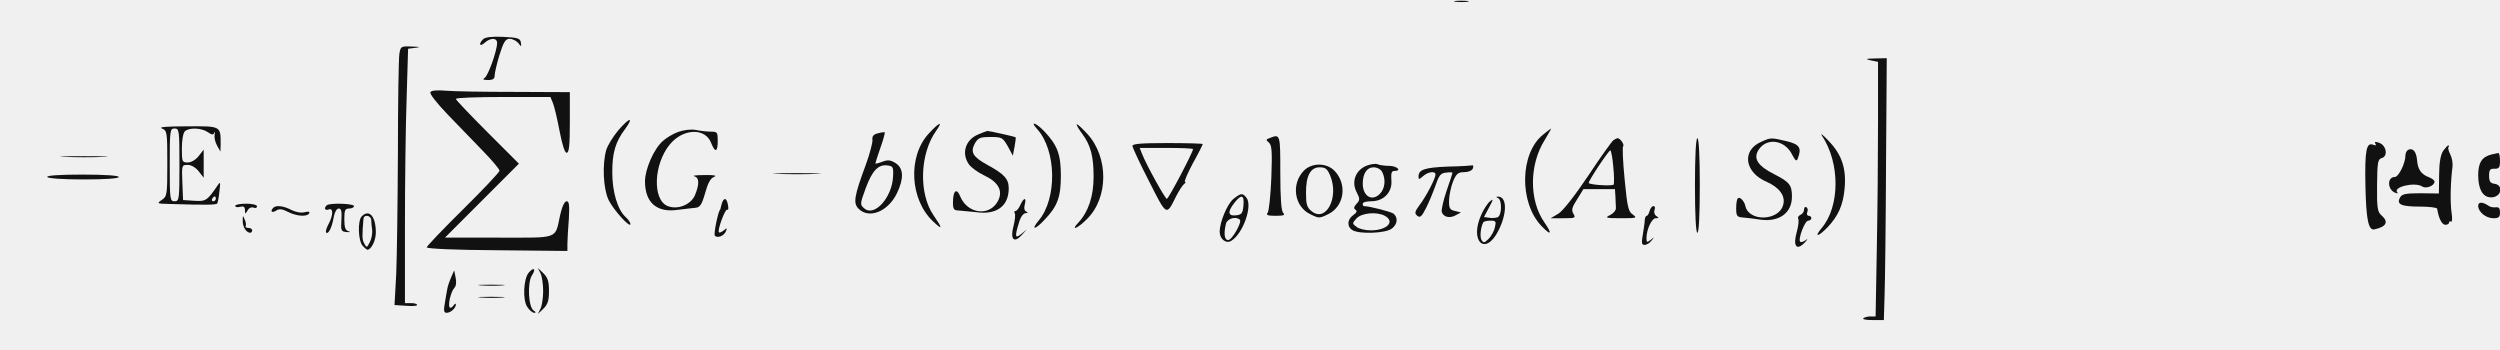
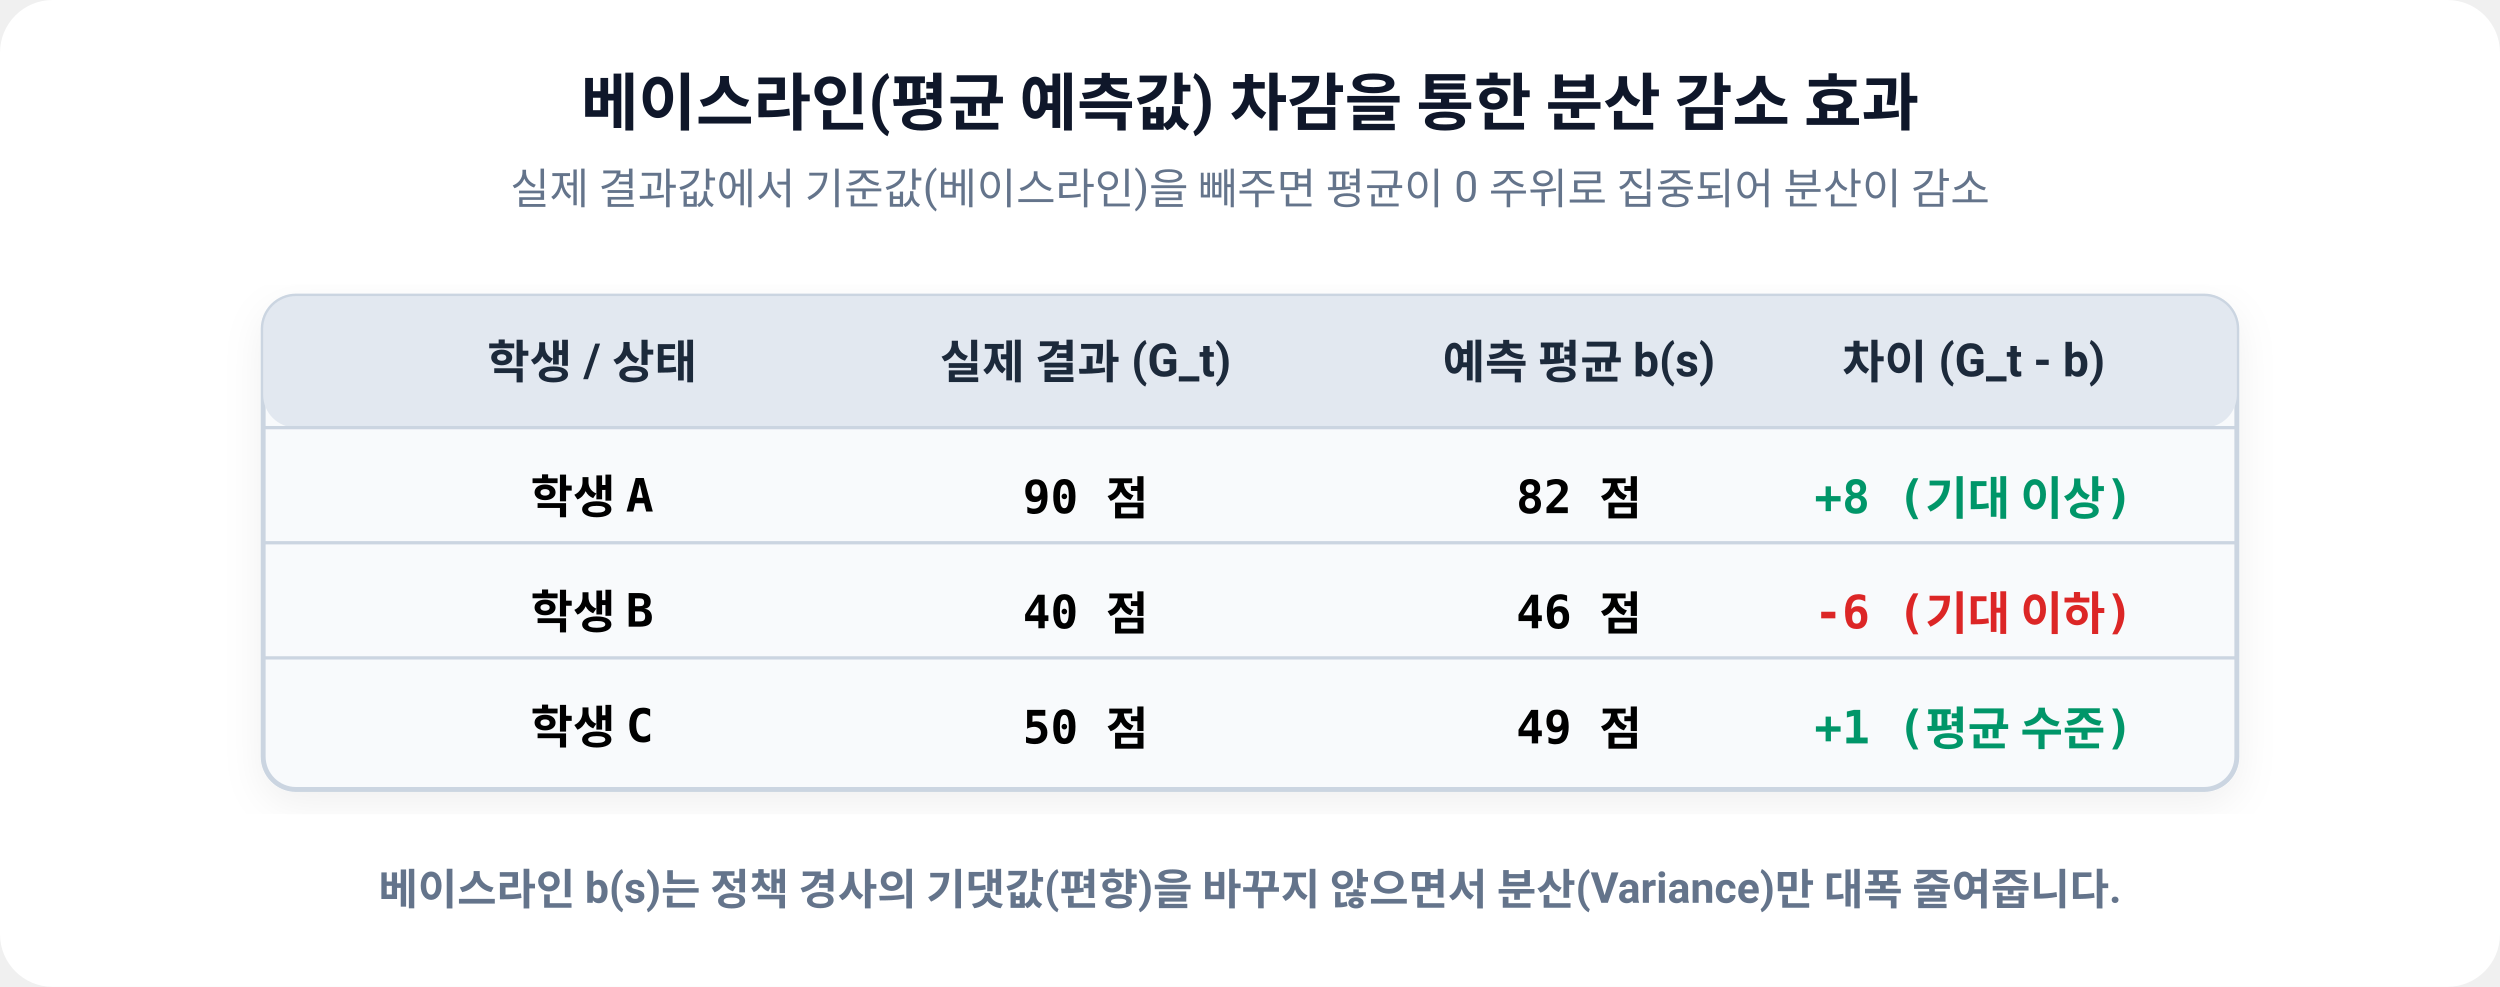
- <svg xmlns="http://www.w3.org/2000/svg" version="1.0" width="1031pt" height="144pt" viewBox="0 0 1031 144">
-   <g fill="none" stroke="none" transform="translate(0,144) scale(0.1,-0.1)">
-     <g fill="#111111">
-       <path d="M6003 1433 c15 -2 37 -2 50 0 12 2 0 4 -28 4 -27 0 -38 -2 -22 -4z" />
-       <path d="M1992 1278 c-19 -19 -14 -33 6 -15 24 22 52 22 52 0 0 -33 -37 -135 -51 -144 -10 -6 -7 -9 14 -9 20 0 27 5 27 19 0 10 9 49 20 85 17 54 25 66 42 66 11 0 27 -8 35 -17 13 -17 14 -17 11 2 -3 17 -12 20 -73 23 -46 2 -74 -1 -83 -10z" />
-       <path d="M1647 1218 c-3 -18 -6 -202 -6 -408 -1 -206 -4 -432 -7 -501 l-7 -127 47 -3 c25 -2 46 -1 46 3 0 5 -11 8 -25 8 l-25 0 0 323 c0 177 3 413 7 524 l6 202 31 4 c23 3 18 4 -15 5 -45 2 -47 1 -52 -30z" />
-       <path d="M7715 1191 l30 -6 0 -245 c0 -135 -2 -371 -5 -525 l-5 -280 -22 0 c-12 0 -25 -4 -29 -8 -4 -4 13 -7 39 -7 l46 0 3 102 c2 57 5 300 6 541 l3 437 -48 -1 c-40 -1 -43 -2 -18 -8z" />
-       <path d="M1775 1060 c-4 -7 26 -45 72 -93 44 -45 109 -113 146 -151 37 -38 67 -74 67 -80 0 -6 -68 -78 -150 -159 -83 -82 -150 -152 -150 -157 0 -6 124 -11 290 -12 l290 -3 0 30 c0 17 3 63 6 103 3 56 1 72 -9 72 -9 0 -19 -22 -27 -57 -22 -101 -1 -93 -253 -93 l-222 0 153 153 152 152 -130 130 c-71 71 -130 133 -130 137 0 5 88 8 195 8 l195 0 11 -27 c6 -16 18 -67 27 -115 11 -56 21 -88 29 -88 10 0 13 31 13 125 l0 125 -227 1 c-126 0 -253 2 -285 5 -36 3 -59 1 -63 -6z" />
-       <path d="M2551 904 c-22 -26 -45 -63 -51 -83 -17 -61 -12 -160 10 -206 20 -41 90 -118 90 -99 0 6 -9 19 -20 29 -33 30 -55 103 -55 185 0 80 13 125 53 178 37 51 19 49 -27 -4z" />
-       <path d="M3830 889 c-87 -94 -78 -273 19 -363 39 -37 39 -29 1 26 -62 90 -57 254 11 349 30 42 12 35 -31 -12z" />
-       <path d="M4277 908 c80 -88 83 -286 7 -377 -34 -41 -16 -40 23 2 54 56 68 94 68 182 0 88 -14 126 -68 183 -34 36 -62 45 -30 10z" />
-       <path d="M4440 927 c0 -5 11 -23 24 -40 34 -47 46 -91 46 -176 0 -81 -22 -145 -62 -188 -36 -38 -4 -26 35 14 89 88 89 255 1 351 -24 26 -43 43 -44 39z" />
-       <path d="M668 910 c21 -9 22 -14 22 -144 0 -128 -1 -136 -22 -150 -22 -15 -21 -16 27 -17 158 -5 197 -4 201 2 2 4 7 27 9 51 5 37 3 40 -7 24 -44 -64 -49 -67 -97 -64 l-46 3 -3 73 c-3 71 -2 72 22 72 15 0 33 -11 45 -26 l21 -27 0 58 0 58 -21 -27 c-12 -15 -30 -26 -45 -26 -23 0 -24 3 -24 58 0 32 5 63 12 70 17 17 69 15 95 -3 17 -12 23 -12 27 -2 3 6 4 3 1 -8 -2 -11 2 -31 10 -45 l14 -25 1 30 c0 76 2 75 -139 74 -85 0 -119 -3 -103 -9z m72 -150 c0 -143 -1 -150 -20 -150 -19 0 -20 7 -20 150 0 143 1 150 20 150 19 0 20 -7 20 -150z m150 -140 c0 -5 -5 -10 -11 -10 -5 0 -7 5 -4 10 3 6 8 10 11 10 2 0 4 -4 4 -10z" />
-       <path d="M2797 896 c-22 -8 -50 -25 -64 -38 -37 -33 -73 -116 -73 -166 0 -88 49 -131 138 -117 26 3 57 7 70 8 19 2 26 12 40 61 11 40 22 61 36 66 15 6 2 9 -39 8 -33 0 -52 -2 -42 -5 21 -5 22 -32 3 -78 -17 -39 -70 -61 -112 -45 -64 25 -59 172 8 254 55 67 147 70 171 6 16 -41 27 -38 27 9 0 35 -2 38 -27 38 -16 0 -44 3 -63 7 -21 4 -50 0 -73 -8z" />
-       <path d="M6364 885 c-96 -76 -100 -280 -7 -377 40 -42 46 -34 12 15 -63 90 -63 237 1 339 16 27 28 48 27 48 -1 0 -16 -11 -33 -25z" />
-       <path d="M3620 890 c-18 -4 -24 -12 -22 -27 1 -11 -11 -58 -28 -104 -48 -130 -52 -157 -29 -180 43 -43 121 -12 158 64 29 61 28 102 -5 124 -21 13 -32 15 -55 6 -16 -6 -29 -9 -29 -7 0 2 9 31 21 65 12 33 19 62 18 63 -2 2 -15 0 -29 -4z m63 -178 c-4 -86 -76 -167 -118 -132 -19 16 -19 18 6 86 26 70 51 96 87 92 25 -3 27 -6 25 -46z" />
-       <path d="M4033 885 c-52 -22 -69 -78 -37 -123 9 -13 37 -33 62 -45 60 -28 79 -64 58 -105 -34 -66 -126 -55 -156 18 -15 37 -30 24 -30 -26 0 -26 4 -32 23 -32 12 -1 45 -4 73 -7 84 -12 134 25 134 98 0 39 -18 59 -88 97 -60 33 -71 52 -52 88 14 24 22 27 65 27 47 0 50 -2 71 -38 l21 -39 7 37 c4 20 6 38 4 39 -4 3 -108 26 -116 26 -4 -1 -21 -7 -39 -15z" />
-       <path d="M7514 880 c75 -113 74 -291 -1 -380 -34 -40 -15 -38 24 3 44 46 64 92 70 158 8 83 -11 141 -65 197 -24 26 -37 36 -28 22z" />
-       <path d="M5237 871 c-17 -6 -17 -8 -4 -19 12 -11 14 -35 10 -145 -3 -73 -10 -138 -15 -144 -8 -10 -1 -13 33 -13 33 0 40 3 31 12 -8 8 -12 59 -12 165 0 160 0 161 -43 144z" />
-       <path d="M6654 862 c-6 -4 -53 -69 -103 -145 -57 -85 -105 -146 -124 -158 l-32 -19 53 0 c48 0 51 1 41 18 -9 15 -7 26 15 60 l26 42 65 0 65 0 2 -30 c1 -16 2 -38 2 -47 1 -10 -10 -23 -24 -30 -23 -11 -18 -13 45 -13 64 0 68 1 49 15 -19 12 -23 32 -34 145 -7 72 -10 134 -6 137 6 6 -12 33 -23 33 -3 0 -11 -4 -17 -8z m-1 -108 c4 -37 4 -70 2 -75 -5 -7 -94 -2 -103 6 -5 4 82 135 89 135 3 0 9 -30 12 -66z" />
-       <path d="M6990 675 c0 -123 4 -195 10 -195 6 0 10 72 10 195 0 123 -4 195 -10 195 -6 0 -10 -72 -10 -195z" />
-       <path d="M7263 855 c-81 -35 -69 -126 23 -165 52 -23 78 -58 68 -94 -16 -67 -141 -72 -156 -6 -4 20 -22 39 -30 33 -5 -2 -8 -21 -8 -41 0 -33 3 -37 28 -39 15 -1 48 -5 73 -9 77 -10 129 28 129 95 0 48 -10 60 -72 92 -70 35 -89 66 -65 102 34 51 108 40 138 -21 13 -25 18 -29 23 -16 17 44 8 59 -47 72 -64 15 -64 15 -104 -3z" />
-       <path d="M9796 848 c5 -8 2 -9 -9 -5 -28 11 -35 -22 -32 -169 3 -139 12 -185 37 -180 50 11 60 31 29 58 -16 14 -19 30 -18 123 1 96 3 108 19 113 27 7 20 52 -10 63 -17 6 -21 5 -16 -3z" />
-       <path d="M4670 838 c1 -7 31 -73 69 -146 73 -145 71 -143 111 -62 13 25 28 48 34 52 6 4 7 8 3 8 -5 0 10 34 32 76 23 41 41 77 41 80 0 2 -65 4 -145 4 -110 0 -145 -3 -145 -12z m250 -13 c0 -13 -101 -205 -108 -205 -7 0 -85 141 -102 185 l-10 25 110 0 c61 0 110 -2 110 -5z" />
-       <path d="M10075 817 c-10 -16 -16 -49 -16 -99 l-1 -76 -75 1 c-62 0 -77 -3 -85 -17 -16 -29 4 -38 81 -38 39 0 72 -4 72 -9 6 -39 19 -66 34 -66 8 0 15 4 15 9 0 5 4 7 8 4 5 -3 6 15 2 39 -6 42 -4 123 4 187 2 14 -2 38 -9 51 -7 14 -11 28 -7 31 3 3 2 6 -1 6 -4 0 -13 -11 -22 -23z" />
-       <path d="M9933 823 c-7 -3 -13 -13 -13 -24 0 -32 -28 -89 -44 -89 -32 0 -31 -52 2 -65 9 -3 13 -3 9 1 -22 22 71 45 102 25 16 -11 51 3 51 20 0 5 -10 13 -23 18 -32 12 -46 32 -49 70 -3 35 -16 51 -35 44z" />
-       <path d="M10275 803 c-40 -10 -55 -34 -55 -87 1 -64 24 -96 63 -89 35 7 39 50 5 55 -18 2 -23 10 -23 33 0 25 4 30 23 29 18 0 22 5 22 33 0 18 -3 32 -7 32 -5 -1 -17 -4 -28 -6z" />
-       <path d="M268 793 c46 -2 118 -2 160 0 42 1 5 3 -83 3 -88 0 -123 -2 -77 -3z" />
-       <path d="M5634 756 c-44 -19 -61 -65 -40 -107 15 -29 15 -34 0 -50 -11 -12 -12 -19 -4 -24 8 -5 5 -12 -9 -22 -26 -18 -27 -49 -2 -63 30 -16 133 -12 159 6 25 17 29 46 9 63 -11 8 -100 31 -123 31 -2 0 -4 5 -4 10 0 6 16 10 35 10 52 0 88 38 83 88 -2 28 1 37 12 37 32 0 13 20 -20 21 -19 0 -42 3 -50 7 -8 3 -29 0 -46 -7z m66 -25 c16 -31 12 -69 -10 -91 -32 -32 -70 -9 -70 43 0 41 17 67 45 67 14 0 29 -8 35 -19z m11 -181 c44 -24 9 -60 -58 -60 -22 0 -48 6 -58 14 -19 14 -19 15 -1 35 21 23 83 29 117 11z" />
-       <path d="M5376 735 c-52 -55 -38 -147 27 -178 36 -18 38 -18 75 0 65 32 79 121 27 177 -33 36 -96 36 -129 1z m110 -20 c37 -90 -18 -194 -77 -146 -19 15 -23 29 -23 73 -1 72 18 108 56 108 24 0 32 -6 44 -35z" />
-       <path d="M5971 753 c-95 -4 -121 -12 -121 -41 0 -13 2 -13 18 1 21 19 52 23 52 7 0 -16 -39 -91 -66 -126 -20 -27 -21 -34 -9 -44 11 -9 18 -4 36 32 12 23 29 65 39 93 14 41 21 51 43 53 15 2 27 2 27 -1 0 -2 -11 -36 -25 -76 -13 -39 -22 -78 -19 -86 8 -21 33 -26 57 -13 l22 12 -25 6 c-22 5 -25 12 -24 46 1 21 8 56 17 77 13 31 21 37 45 37 17 0 32 6 36 15 3 8 2 14 -2 13 -4 -1 -50 -4 -101 -5z" />
-       <path d="M3208 723 c46 -2 118 -2 160 0 42 1 5 3 -83 3 -88 0 -123 -2 -77 -3z" />
-       <path d="M195 710 c4 -6 65 -10 151 -10 89 0 144 4 144 10 0 6 -57 10 -151 10 -97 0 -148 -4 -144 -10z" />
-       <path d="M5087 620 c-25 -20 -57 -95 -57 -136 0 -30 27 -51 48 -37 49 30 89 146 62 178 -16 20 -22 19 -53 -5z m41 -27 c-3 -33 -7 -38 -30 -41 -34 -4 -37 14 -7 52 28 36 41 33 37 -11z m-15 -59 c10 -10 -32 -84 -48 -84 -16 0 -19 28 -9 68 6 21 41 31 57 16z" />
-       <path d="M6178 623 c17 -7 16 -72 -2 -79 -8 -3 -24 -4 -35 -2 l-21 3 21 40 c18 33 19 37 4 25 -10 -8 -26 -33 -36 -55 -50 -110 16 -173 70 -67 38 74 36 144 -3 141 -7 0 -6 -2 2 -6z m-13 -120 c-3 -16 -15 -37 -26 -48 -17 -17 -21 -18 -29 -5 -8 13 -4 52 7 73 2 4 16 7 30 7 22 0 24 -3 18 -27z" />
-       <path d="M2976 598 c-3 -13 -6 -23 -6 -23 -7 0 -28 -101 -22 -107 12 -12 39 0 46 19 5 13 4 14 -9 3 -9 -7 -18 -11 -20 -8 -8 7 26 99 34 93 5 -2 6 7 3 20 -5 31 -18 32 -26 3z" />
-       <path d="M4208 595 c-6 -14 -15 -25 -20 -25 -5 0 -6 -4 -3 -10 3 -5 1 -28 -5 -51 -15 -55 1 -74 33 -39 l22 24 -22 -18 c-27 -22 -29 -13 -11 45 6 23 18 39 27 40 10 0 12 2 4 6 -8 3 -11 14 -7 29 8 31 -3 31 -18 -1z" />
-       <path d="M10220 591 c0 -25 32 -51 63 -51 22 0 27 5 27 24 0 17 -5 23 -17 21 -10 -1 -22 1 -28 5 -26 18 -45 19 -45 1z" />
-       <path d="M970 591 c0 -5 9 -7 20 -4 15 4 20 0 20 -13 1 -18 1 -18 11 -2 5 10 16 15 24 12 8 -4 15 -1 15 5 0 6 -19 11 -45 11 -25 0 -45 -4 -45 -9z" />
-       <path d="M1347 593 c-12 -12 -7 -22 8 -17 20 8 20 -22 0 -60 -9 -16 -13 -32 -10 -35 9 -9 24 21 31 62 4 22 12 37 21 37 11 0 13 -12 11 -47 -3 -45 -1 -48 22 -50 14 -1 18 0 8 3 -14 4 -18 16 -18 50 0 37 3 44 20 44 11 0 20 5 20 10 0 11 -103 14 -113 3z" />
-       <path d="M1127 583 c-14 -14 -6 -23 11 -12 14 9 25 8 50 -5 35 -18 78 -21 87 -6 4 7 -2 9 -18 5 -15 -4 -37 0 -55 9 -32 17 -64 21 -75 9z" />
-       <path d="M6803 570 c-3 -11 -8 -20 -12 -20 -4 0 -7 -8 -8 -17 0 -10 -4 -37 -8 -60 -6 -35 -5 -43 7 -43 9 0 22 8 29 18 13 15 12 16 -3 3 -16 -12 -18 -11 -18 6 0 37 22 83 38 83 14 0 14 2 3 9 -8 5 -11 16 -8 25 4 9 2 16 -4 16 -6 0 -13 -9 -16 -20z" />
-       <path d="M7440 575 c0 -8 -7 -18 -15 -21 -8 -4 -12 -10 -9 -16 3 -5 1 -30 -6 -54 -17 -59 -1 -80 33 -44 12 13 14 18 4 10 -9 -7 -20 -10 -23 -7 -10 10 19 87 33 87 7 0 13 5 13 10 0 6 -5 10 -11 10 -6 0 -9 7 -6 15 4 8 2 17 -3 20 -6 4 -10 -1 -10 -10z" />
-       <path d="M1492 548 c-18 -18 -15 -103 4 -122 8 -9 17 -16 19 -16 16 0 35 38 35 71 0 66 -27 98 -58 67z m39 -15 c0 -10 2 -29 4 -43 1 -14 -3 -36 -10 -49 -12 -23 -13 -24 -23 -5 -9 16 -9 33 -3 102 2 19 31 14 32 -5z" />
-       <path d="M1001 530 c-1 -25 15 -50 31 -50 4 0 8 5 8 10 0 6 -7 10 -16 10 -8 0 -13 3 -11 8 3 4 1 16 -4 27 -7 18 -8 17 -8 -5z" />
-       <path d="M2180 315 c-21 -26 -25 -111 -6 -140 9 -14 22 -25 29 -25 8 0 8 3 -2 9 -22 14 -27 115 -7 146 18 27 7 35 -14 10z" />
-       <path d="M2229 313 c6 -12 11 -45 11 -73 0 -28 -5 -61 -11 -73 l-11 -22 23 22 c18 18 23 33 23 73 0 40 -5 55 -23 73 l-23 22 11 -22z" />
-       <path d="M1860 295 c-7 -16 -14 -37 -15 -45 -2 -8 -6 -34 -10 -57 -6 -34 -5 -43 7 -43 17 0 38 20 38 34 0 6 -4 4 -10 -4 -5 -8 -12 -11 -15 -8 -9 9 4 65 19 81 7 7 9 24 5 42 l-6 30 -13 -30z" />
-       <path d="M1983 263 c26 -2 67 -2 90 0 23 2 2 3 -48 3 -49 0 -68 -1 -42 -3z" />
-       <path d="M1983 213 c26 -2 67 -2 90 0 23 2 2 3 -48 3 -49 0 -68 -1 -42 -3z" />
-     </g>
+ <svg xmlns="http://www.w3.org/2000/svg" viewBox="0 0 760 300" width="100%" height="100%">
+   <defs>
+     <style>
+       .title { font-family: -apple-system, BlinkMacSystemFont, "Segoe UI", Roboto, "Noto Sans KR", sans-serif; font-size: 19px; font-weight: 700; fill: #0f172a; }
+       .desc { font-family: -apple-system, BlinkMacSystemFont, "Segoe UI", Roboto, "Noto Sans KR", sans-serif; font-size: 13px; fill: #64748b; }
+       .th { font-family: -apple-system, BlinkMacSystemFont, "Segoe UI", Roboto, "Noto Sans KR", sans-serif; font-size: 14px; font-weight: 700; fill: #1e293b; text-anchor: middle; }
+       .td { font-family: "SF Mono", Menlo, monospace; font-size: 14px; font-weight: 600; text-anchor: middle; }
+     </style>
+     <filter id="tbl-sh" x="-5%" y="-5%" width="110%" height="110%">
+       <feDropShadow dx="0" dy="4" stdDeviation="6" flood-opacity="0.06" />
+     </filter>
+   </defs>
+   <rect width="760" height="300" fill="#ffffff" rx="16" />
+   <text x="380" y="38" class="title" text-anchor="middle">베이스라인(평균 예측값) 차감을 통한 분산 감소 효과</text>
+   <text x="380" y="62" class="desc" text-anchor="middle">실제 결과값에서 기준값(베이스라인)을 빼주면 평균이 0 주위로 집중되어 분산이 감소</text>
+   <g transform="translate(80, 90)" filter="url(#tbl-sh)">
+     <rect width="600" height="150" rx="10" fill="#f8fafc" stroke="#cbd5e1" stroke-width="1.5" />
+     <rect x="0" y="0" width="600" height="40" rx="10" fill="#e2e8f0" />
+     <text x="100" y="25" class="th">학생 / 상태</text>
+     <text x="250" y="25" class="th">실제 결과 (G_t)</text>
+     <text x="400" y="25" class="th">예측 평균 b(s)</text>
+     <text x="520" y="25" class="th" fill="#047857">차이 (G_t - b)</text>
+     <line x1="0" y1="40" x2="600" y2="40" stroke="#cbd5e1" />
+     <text x="100" y="66" class="td">학생 A</text>
+     <text x="250" y="66" class="td">90 점</text>
+     <text x="400" y="66" class="td">82 점</text>
+     <text x="520" y="66" class="td" fill="#059669">+8 (기대 이상)</text>
+     <line x1="0" y1="75" x2="600" y2="75" stroke="#cbd5e1" />
+     <text x="100" y="101" class="td">학생 B</text>
+     <text x="250" y="101" class="td">40 점</text>
+     <text x="400" y="101" class="td">46 점</text>
+     <text x="520" y="101" class="td" fill="#dc2626">-6 (기대 이하)</text>
+     <line x1="0" y1="110" x2="600" y2="110" stroke="#cbd5e1" />
+     <text x="100" y="136" class="td">학생 C</text>
+     <text x="250" y="136" class="td">50 점</text>
+     <text x="400" y="136" class="td">49 점</text>
+     <text x="520" y="136" class="td" fill="#059669">+1 (평균 수준)</text>
  </g>
+   <text x="380" y="275" class="desc" text-anchor="middle" font-weight="600" fill="#334155">베이스라인 b(s)는 정책 경사의 기댓값(편향)을 바꾸지 않으면서 분산(Variance)만 대폭 줄여줍니다.</text>
</svg>
